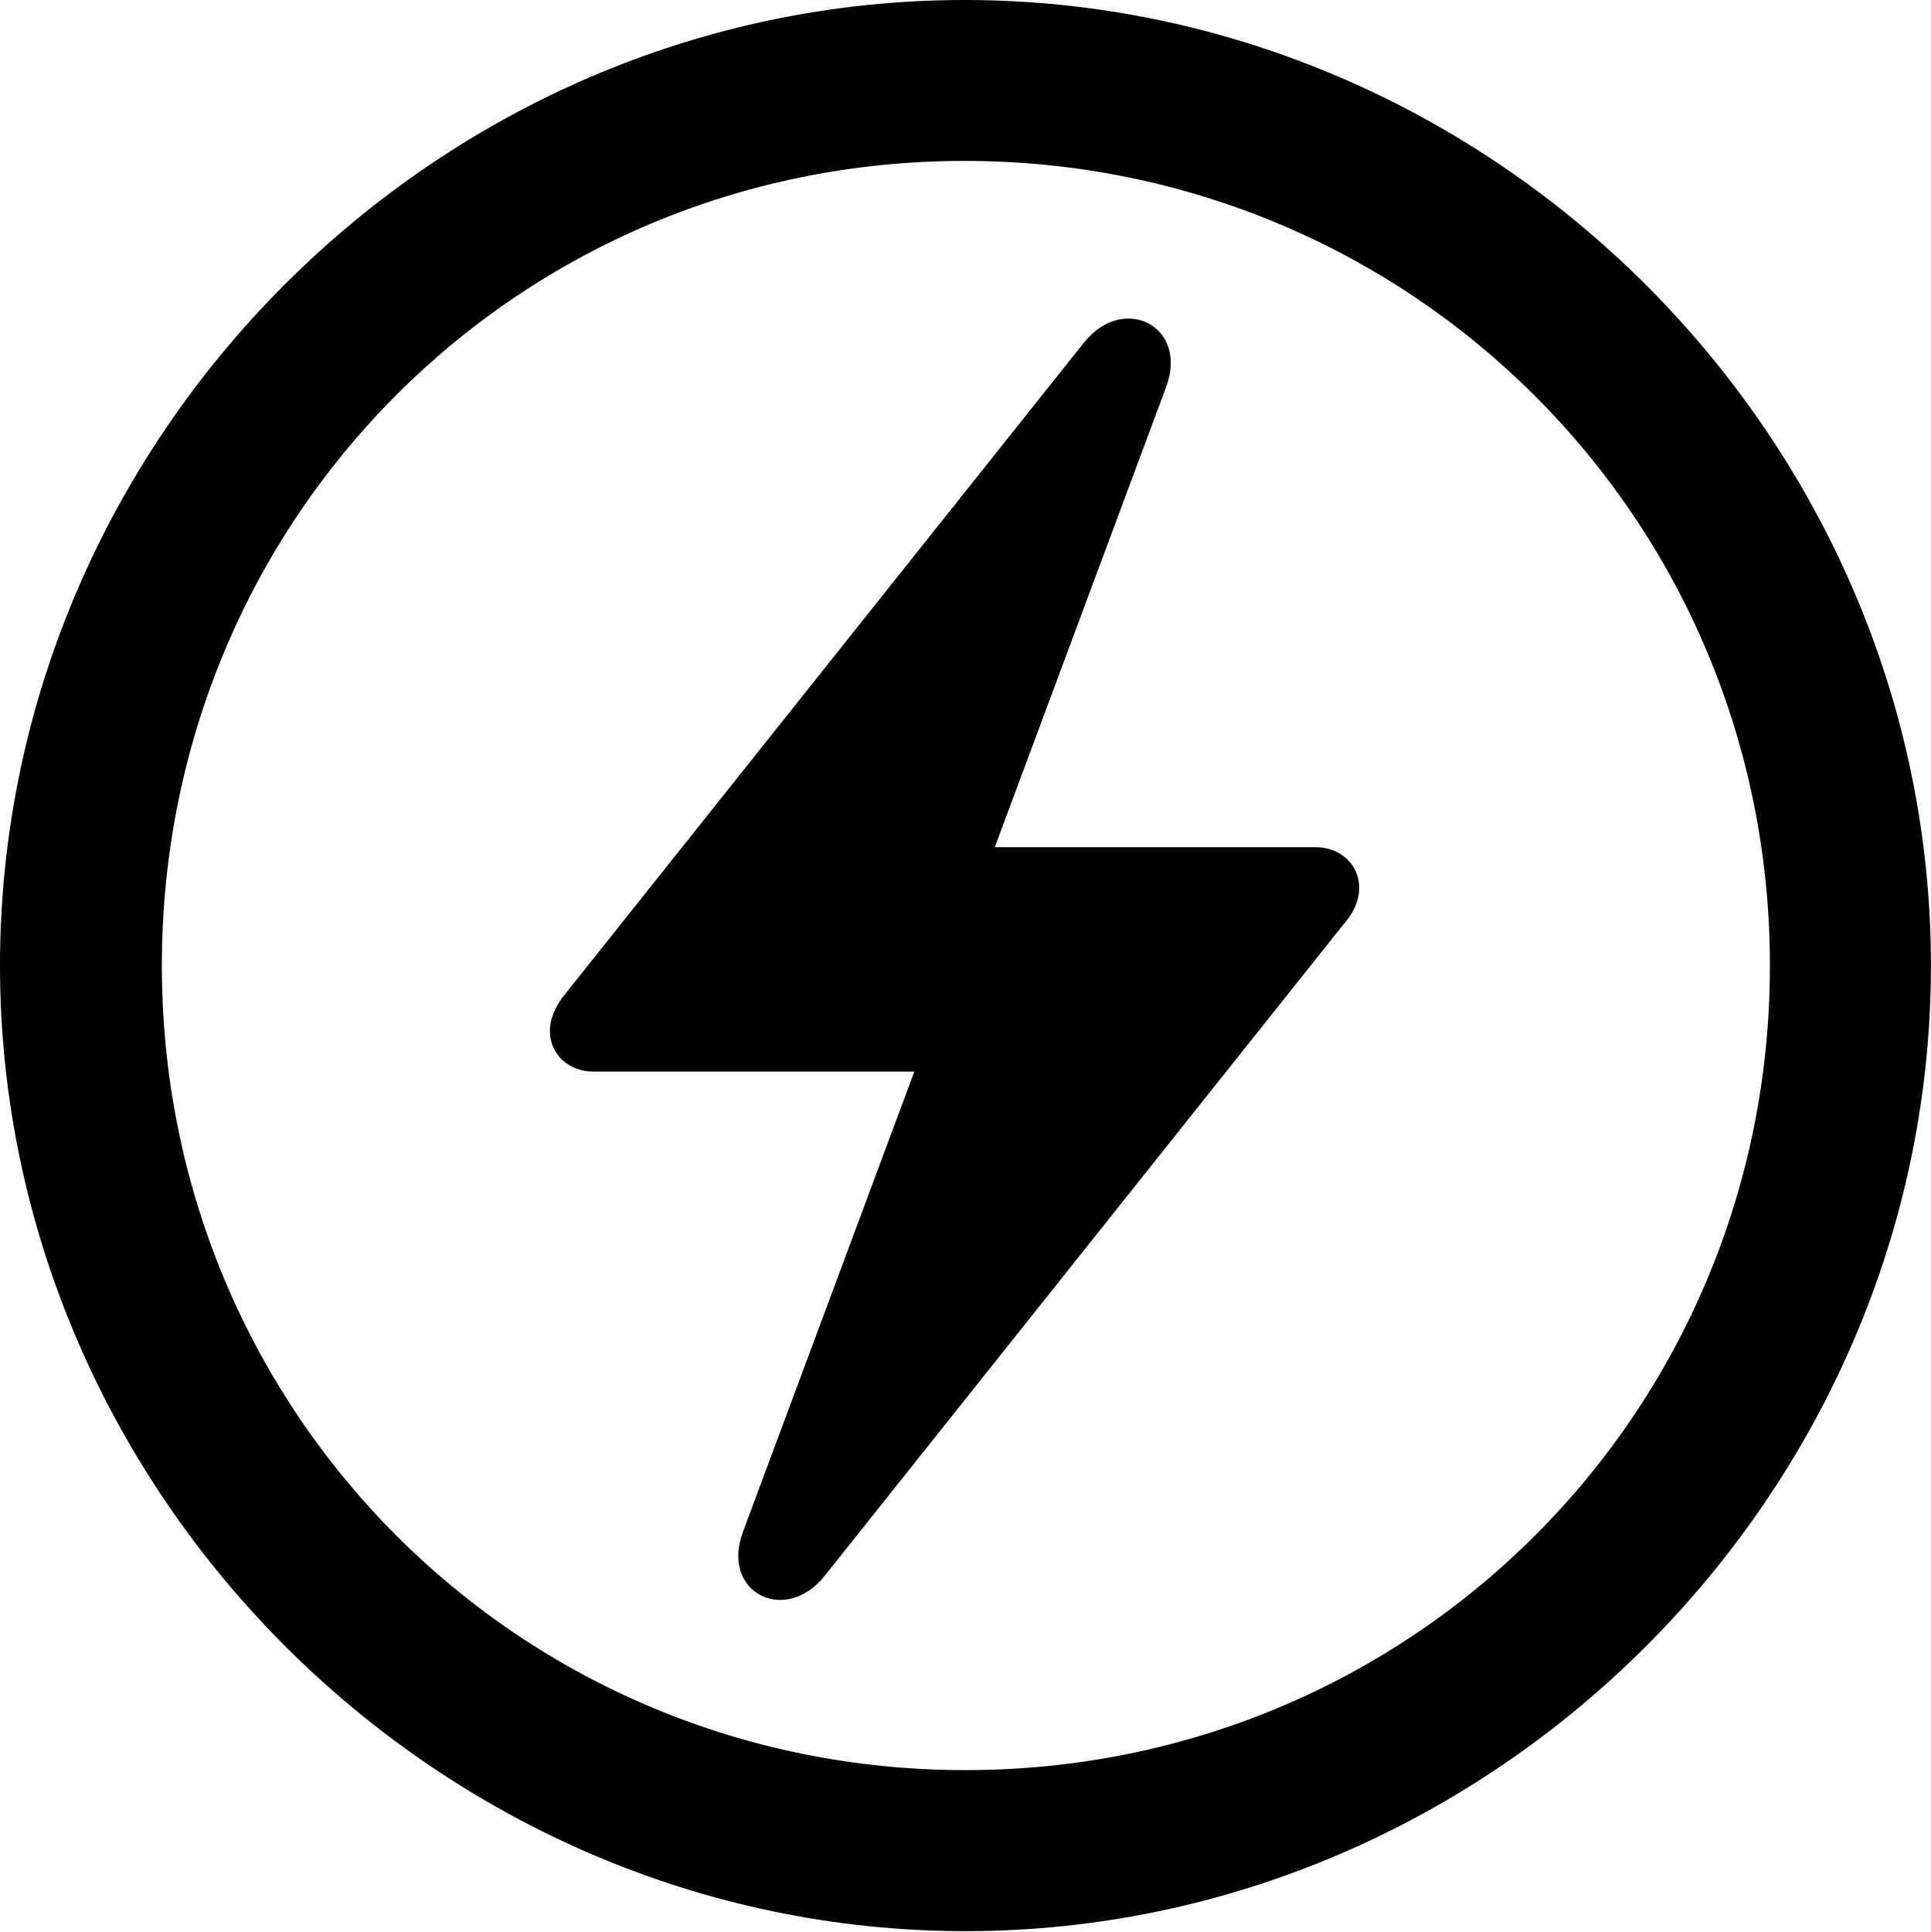
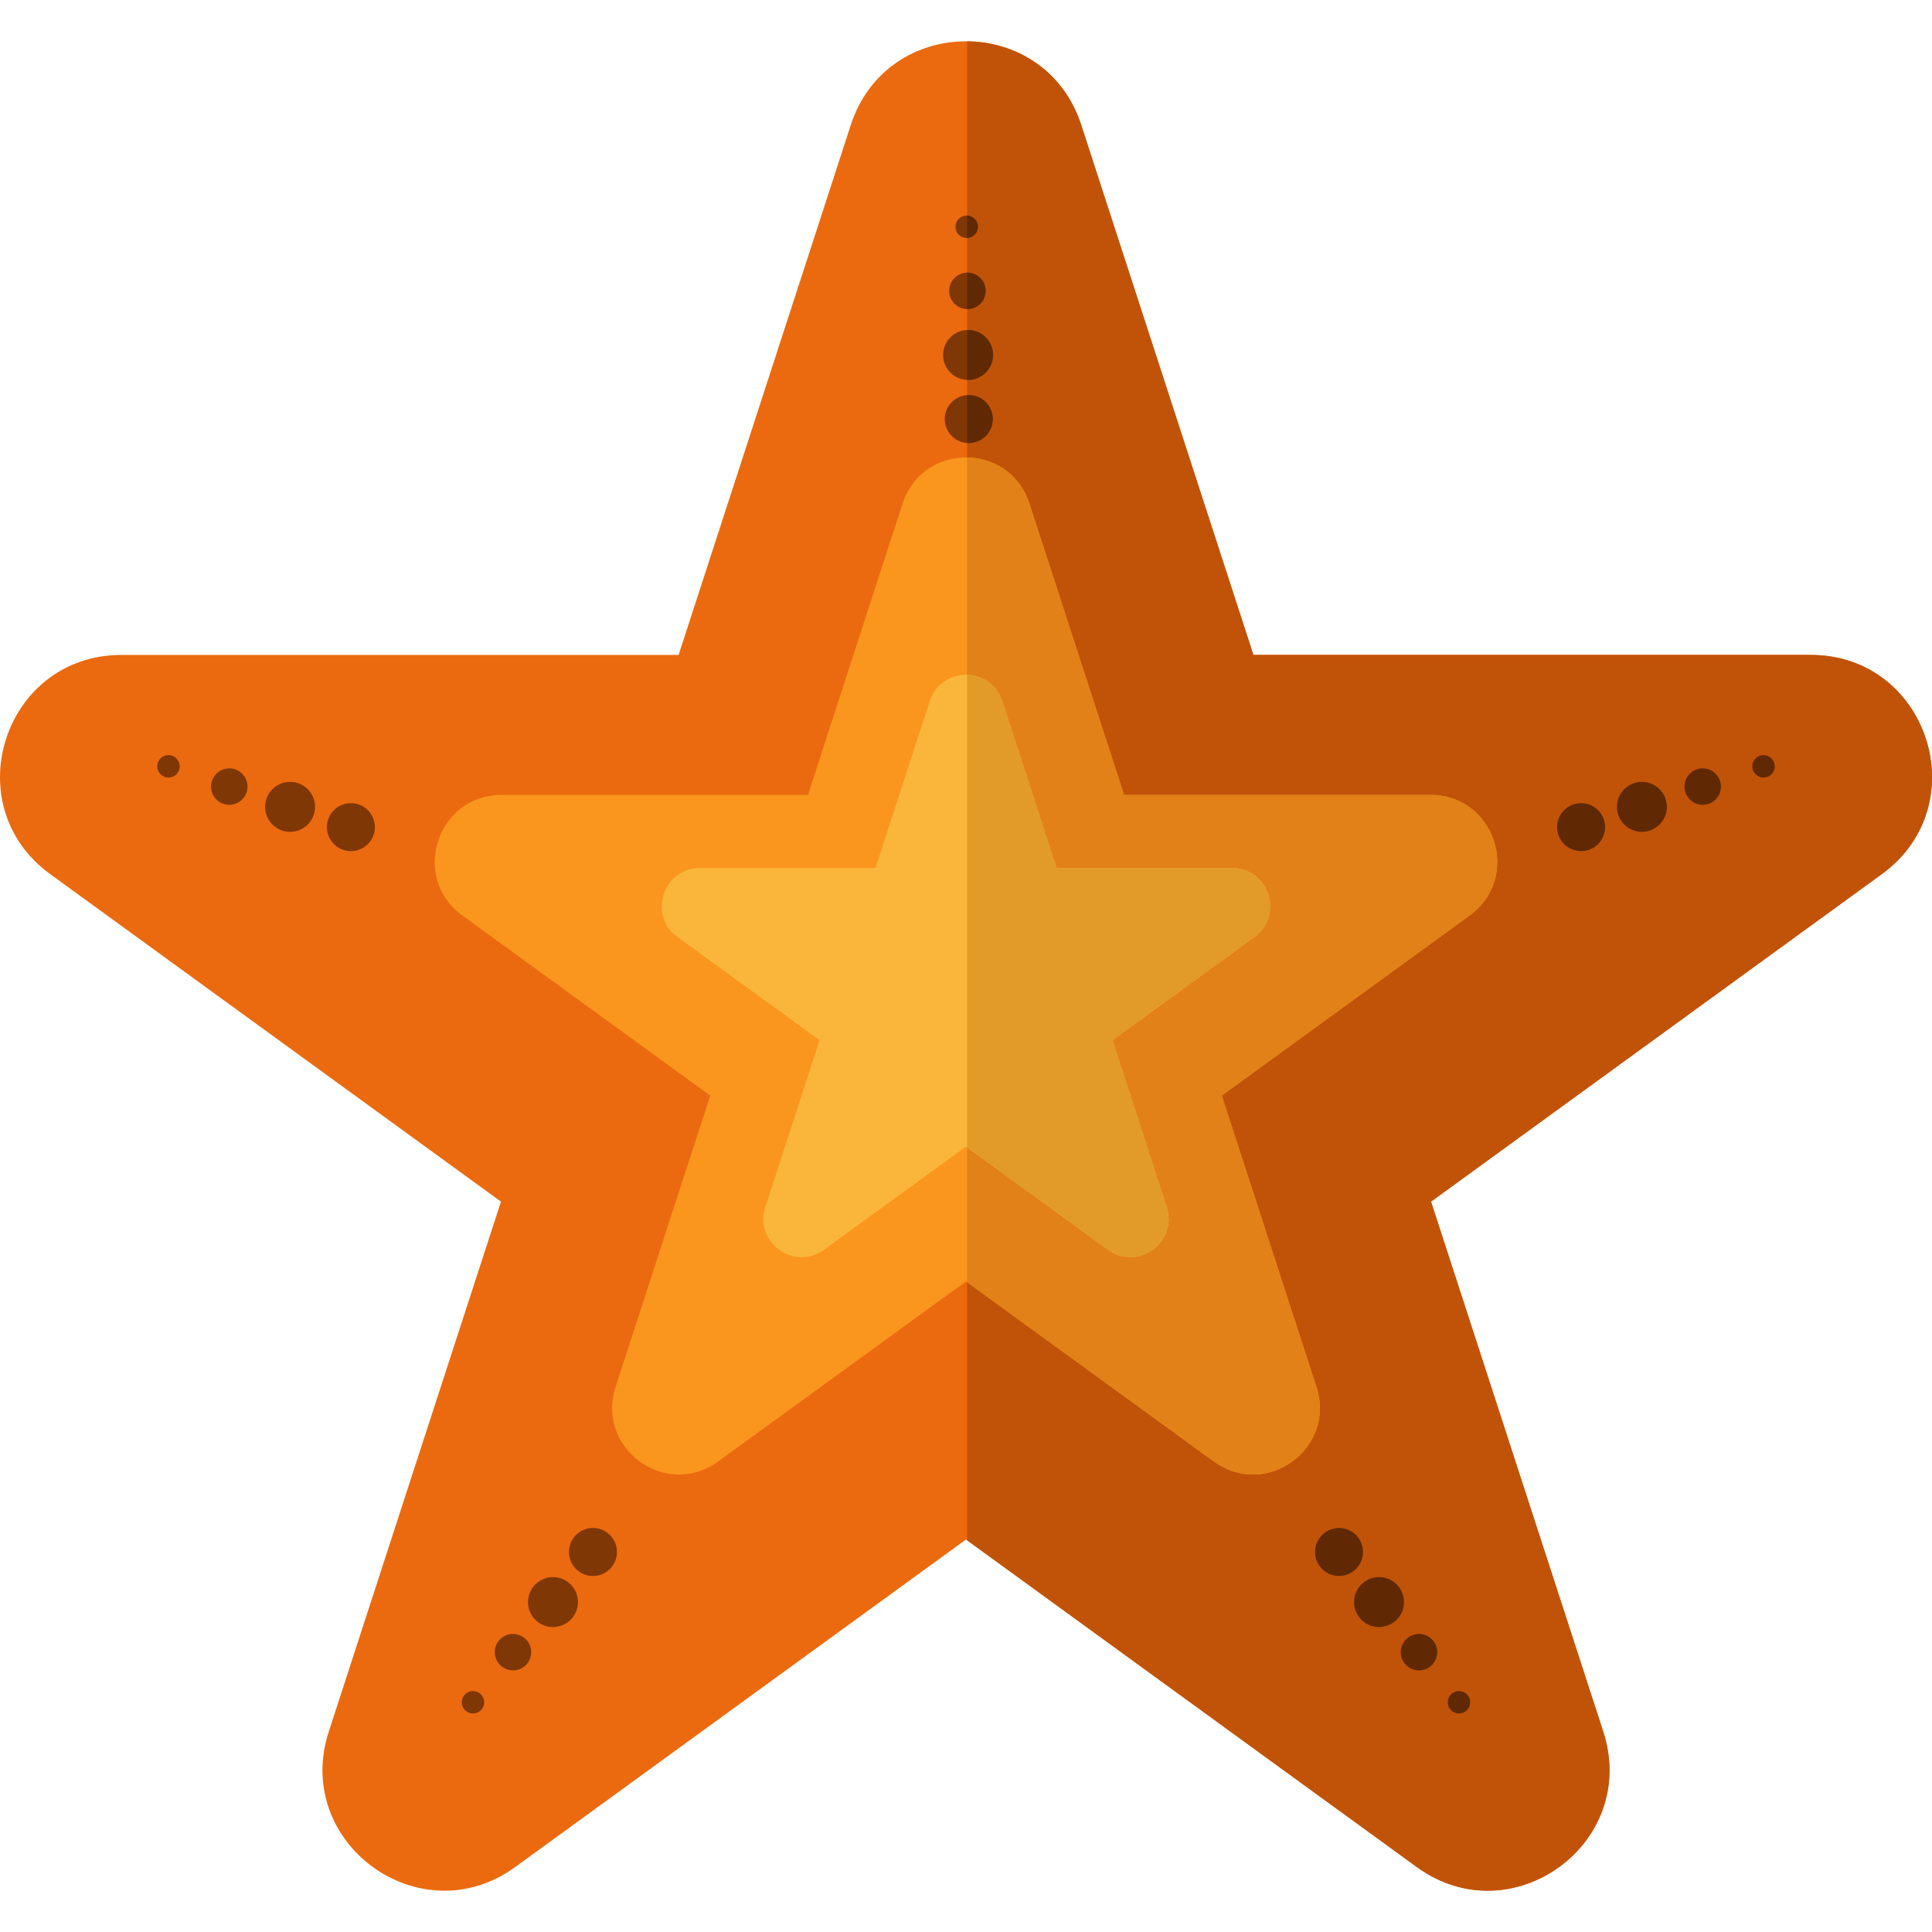
- <svg xmlns="http://www.w3.org/2000/svg" version="1.1" viewBox="0 0 15.938 15.945">
-   <path d="M7.969 15.938C12.328 15.938 15.938 12.32 15.938 7.969C15.938 3.609 12.32 0 7.961 0C3.609 0 0 3.609 0 7.969C0 12.32 3.617 15.938 7.969 15.938ZM7.969 14.609C4.281 14.609 1.336 11.656 1.336 7.969C1.336 4.281 4.273 1.328 7.961 1.328C11.648 1.328 14.609 4.281 14.609 7.969C14.609 11.656 11.656 14.609 7.969 14.609Z" />
-   <path d="M4.539 8.508C4.539 8.703 4.695 8.844 4.898 8.844L7.547 8.844L6.133 12.641C5.945 13.141 6.477 13.414 6.805 13.008L11.086 7.633C11.172 7.539 11.219 7.43 11.219 7.328C11.219 7.133 11.062 6.992 10.859 6.992L8.211 6.992L9.625 3.195C9.812 2.695 9.281 2.422 8.953 2.82L4.672 8.195C4.586 8.297 4.539 8.406 4.539 8.508Z" />
+ <svg xmlns="http://www.w3.org/2000/svg" height="800px" width="800px" version="1.1" id="Layer_1" viewBox="0 0 297 297" xml:space="preserve">
+   <g>
+     <g>
+       <path style="fill:#EB6A0F;" d="M166.213,19.217l26.47,81.465h85.657c18.042,0,25.543,23.087,10.947,33.692l-69.298,50.348    l26.47,81.465c5.575,17.159-14.064,31.428-28.66,20.823L148.5,236.662L79.202,287.01c-14.596,10.605-34.235-3.664-28.66-20.823    l26.47-81.465L7.713,134.374c-14.596-10.605-7.095-33.692,10.947-33.692h85.657l26.47-81.465    C136.362,2.059,160.638,2.059,166.213,19.217z" />
+     </g>
+     <g>
+       <g>
+         <circle style="fill:#7F3705;" cx="53.943" cy="127.152" r="3.69" />
+       </g>
+       <g>
+         <circle style="fill:#7F3705;" cx="44.595" cy="124.036" r="3.84" />
+       </g>
+       <g>
+         <circle style="fill:#7F3705;" cx="35.248" cy="120.921" r="2.803" />
+       </g>
+       <g>
+         <circle style="fill:#7F3705;" cx="25.9" cy="117.805" r="1.727" />
+       </g>
+     </g>
+     <g>
+       <g>
+         <circle style="fill:#7F3705;" cx="91.154" cy="238.582" r="3.69" />
+       </g>
+       <g>
+         <circle style="fill:#7F3705;" cx="85.007" cy="246.283" r="3.84" />
+       </g>
+       <g>
+         <circle style="fill:#7F3705;" cx="78.861" cy="253.984" r="2.803" />
+       </g>
+       <g>
+         <circle style="fill:#7F3705;" cx="72.714" cy="261.685" r="1.727" />
+       </g>
+     </g>
+     <g>
+       <g>
+         <circle style="fill:#602904;" cx="205.846" cy="238.582" r="3.69" />
+       </g>
+       <g>
+         <circle style="fill:#602904;" cx="211.993" cy="246.283" r="3.84" />
+       </g>
+       <g>
+         <circle style="fill:#602904;" cx="218.139" cy="253.984" r="2.803" />
+       </g>
+       <g>
+         <circle style="fill:#602904;" cx="224.286" cy="261.685" r="1.727" />
+       </g>
+     </g>
+     <g>
+       <g>
+         <circle style="fill:#602904;" cx="243.057" cy="127.152" r="3.69" />
+       </g>
+       <g>
+         <circle style="fill:#602904;" cx="252.405" cy="124.036" r="3.84" />
+       </g>
+       <g>
+         <circle style="fill:#602904;" cx="261.752" cy="120.921" r="2.803" />
+       </g>
+       <g>
+         <circle style="fill:#602904;" cx="271.1" cy="117.805" r="1.727" />
+       </g>
+     </g>
+     <g>
+       <path style="fill:#C15308;" d="M278.34,100.682h-85.657l-26.47-81.465c-2.767-8.515-10.138-12.799-17.544-12.863v230.431    l69.129,50.225c14.596,10.605,34.236-3.664,28.66-20.823l-26.47-81.465l69.298-50.348    C303.883,123.77,296.382,100.682,278.34,100.682z" />
+     </g>
+     <g>
+       <g>
+         <circle style="fill:#602904;" cx="205.846" cy="238.582" r="3.69" />
+       </g>
+       <g>
+         <circle style="fill:#602904;" cx="211.993" cy="246.283" r="3.84" />
+       </g>
+       <g>
+         <circle style="fill:#602904;" cx="218.139" cy="253.984" r="2.803" />
+       </g>
+       <g>
+         <circle style="fill:#602904;" cx="224.286" cy="261.685" r="1.727" />
+       </g>
+     </g>
+     <g>
+       <g>
+         <circle style="fill:#602904;" cx="243.057" cy="127.152" r="3.69" />
+       </g>
+       <g>
+         <circle style="fill:#602904;" cx="252.405" cy="124.036" r="3.84" />
+       </g>
+       <g>
+         <circle style="fill:#602904;" cx="261.752" cy="120.921" r="2.803" />
+       </g>
+       <g>
+         <circle style="fill:#602904;" cx="271.1" cy="117.805" r="1.727" />
+       </g>
+     </g>
+     <g>
+       <g>
+         <circle style="fill:#7F3705;" cx="148.924" cy="64.42" r="3.69" />
+       </g>
+       <g>
+         <circle style="fill:#7F3705;" cx="148.818" cy="54.567" r="3.84" />
+       </g>
+       <g>
+         <circle style="fill:#7F3705;" cx="148.712" cy="44.714" r="2.803" />
+       </g>
+       <g>
+         <circle style="fill:#7F3705;" cx="148.606" cy="34.862" r="1.727" />
+       </g>
+     </g>
+     <g>
+       <g>
+         <path style="fill:#602904;" d="M148.924,60.73c-0.087,0-0.169,0.02-0.255,0.026v7.328c0.086,0.006,0.168,0.026,0.255,0.026     c2.038,0,3.69-1.652,3.69-3.69C152.614,62.382,150.962,60.73,148.924,60.73z" />
+       </g>
+       <g>
+         <path style="fill:#602904;" d="M148.818,50.727c-0.051,0-0.098,0.013-0.149,0.015v7.65c0.051,0.002,0.098,0.015,0.149,0.015     c2.121,0,3.84-1.719,3.84-3.84S150.939,50.727,148.818,50.727z" />
+       </g>
+       <g>
+         <path style="fill:#602904;" d="M148.712,41.912c-0.015,0-0.028,0.004-0.043,0.004v5.597c0.015,0,0.028,0.004,0.043,0.004     c1.548,0,2.803-1.255,2.803-2.803C151.515,43.167,150.26,41.912,148.712,41.912z" />
+       </g>
+       <g>
+         <path style="fill:#602904;" d="M150.333,34.862c0-0.932-0.74-1.687-1.664-1.721v3.441     C149.593,36.549,150.333,35.794,150.333,34.862z" />
+       </g>
+     </g>
+     <g>
+       <path style="fill:#FA961E;" d="M158.241,77.4l14.557,44.802h47.108c9.922,0,14.048,12.697,6.021,18.529l-38.111,27.689    l14.557,44.802c3.066,9.437-7.735,17.284-15.762,11.452L148.5,196.986l-38.111,27.689c-8.027,5.832-18.828-2.015-15.762-11.452    l14.557-44.802l-38.111-27.689c-8.027-5.832-3.902-18.529,6.021-18.529h47.108L138.759,77.4    C141.825,67.963,155.175,67.963,158.241,77.4z" />
+     </g>
+     <g>
+       <path style="fill:#E28117;" d="M219.907,122.202h-47.108L158.241,77.4c-1.512-4.654-5.525-7.007-9.572-7.071v126.78l37.942,27.567    c8.027,5.832,18.828-2.015,15.762-11.452l-14.557-44.802l38.111-27.689C233.954,134.899,229.829,122.202,219.907,122.202z" />
+     </g>
+     <g>
+       <path style="fill:#FAB63B;" d="M154.078,107.79l8.335,25.653h26.973c5.681,0,8.043,7.27,3.447,10.609l-21.821,15.854l8.335,25.653    c1.756,5.403-4.429,9.896-9.025,6.557L148.5,176.261l-21.821,15.854c-4.596,3.339-10.78-1.154-9.025-6.557l8.335-25.653    l-21.821-15.854c-4.596-3.339-2.234-10.609,3.447-10.609h26.973l8.335-25.653C144.678,102.387,152.322,102.387,154.078,107.79z" />
+     </g>
+     <g>
+       <path style="fill:#E29B29;" d="M189.385,133.443h-26.973l-8.335-25.653c-0.857-2.637-3.116-3.977-5.409-4.04v72.634l21.652,15.731    c4.596,3.339,10.78-1.154,9.025-6.557l-8.335-25.653l21.821-15.854C197.429,140.713,195.067,133.443,189.385,133.443z" />
+     </g>
+   </g>
</svg>
